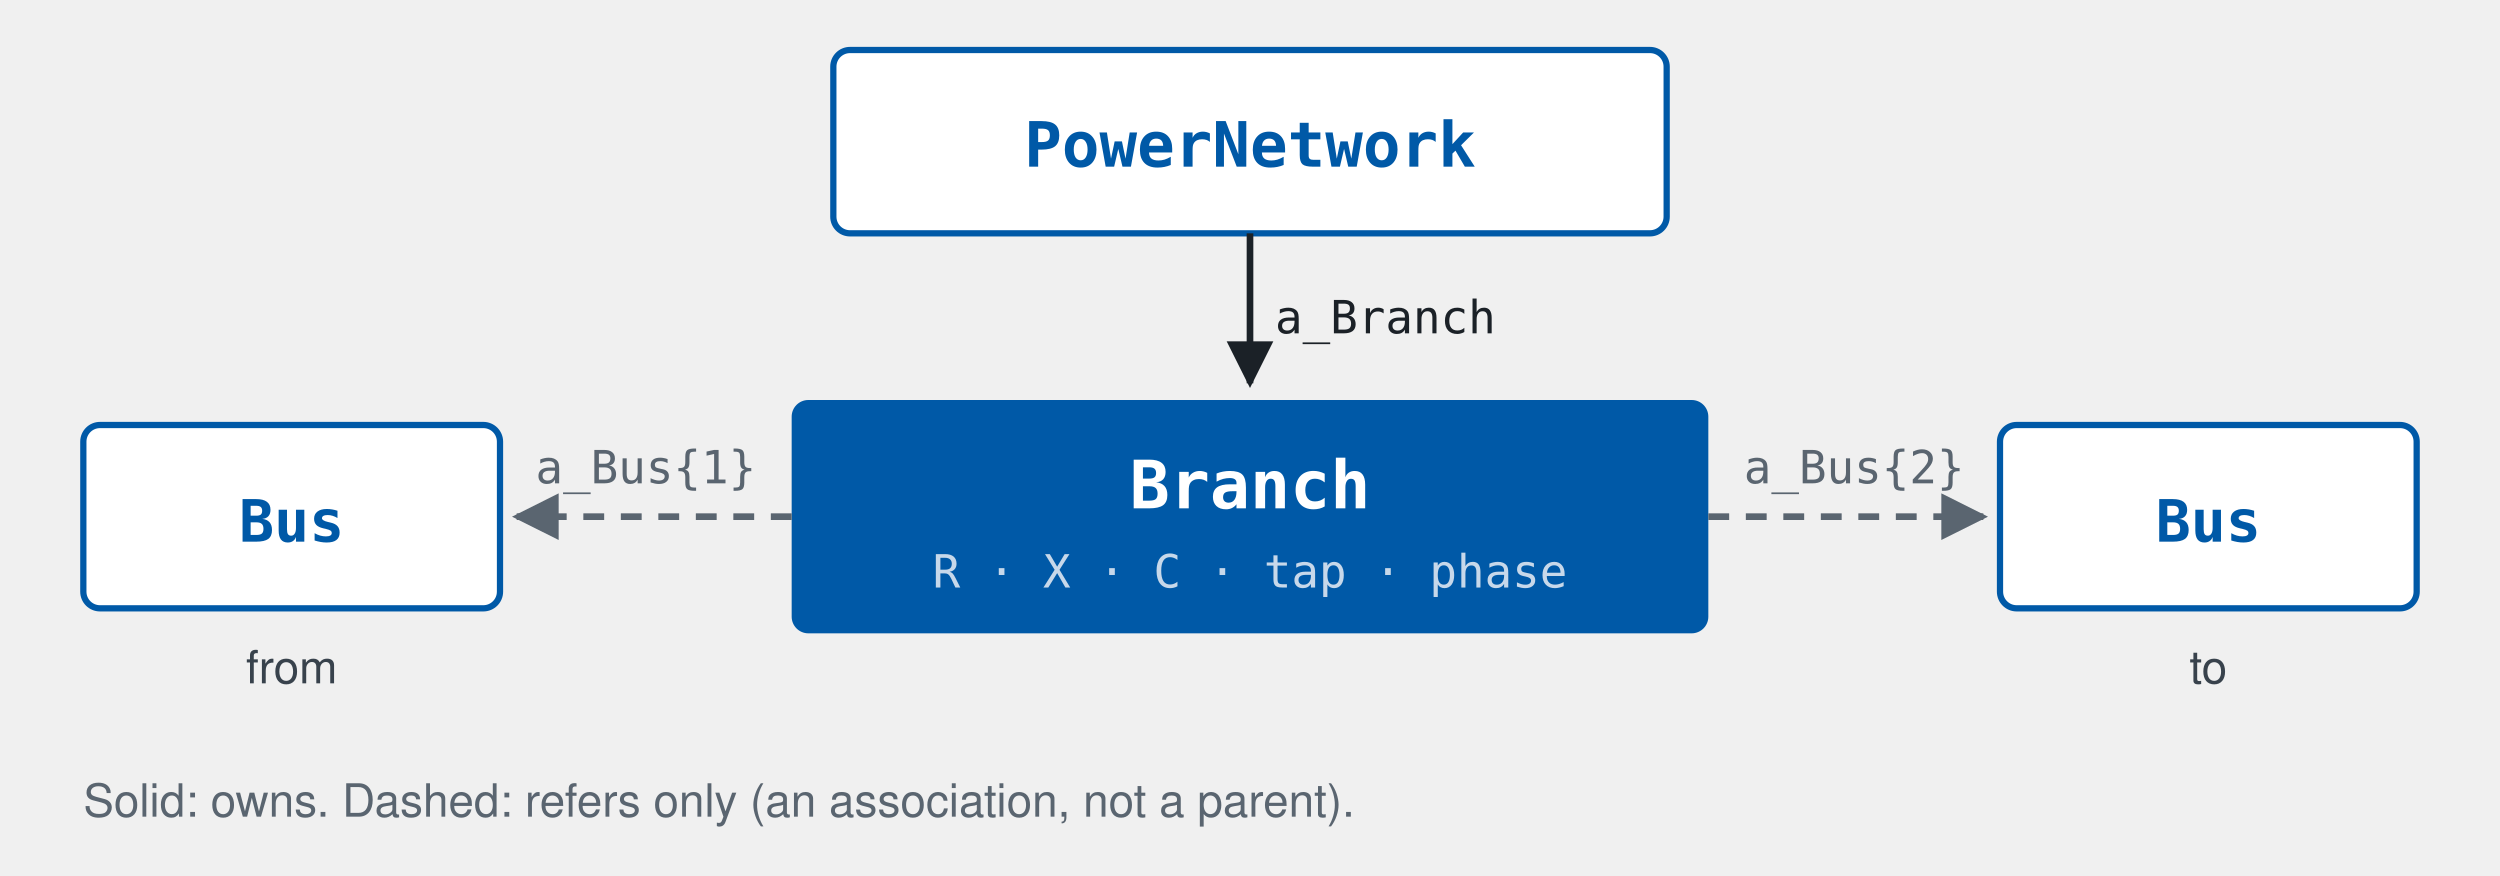
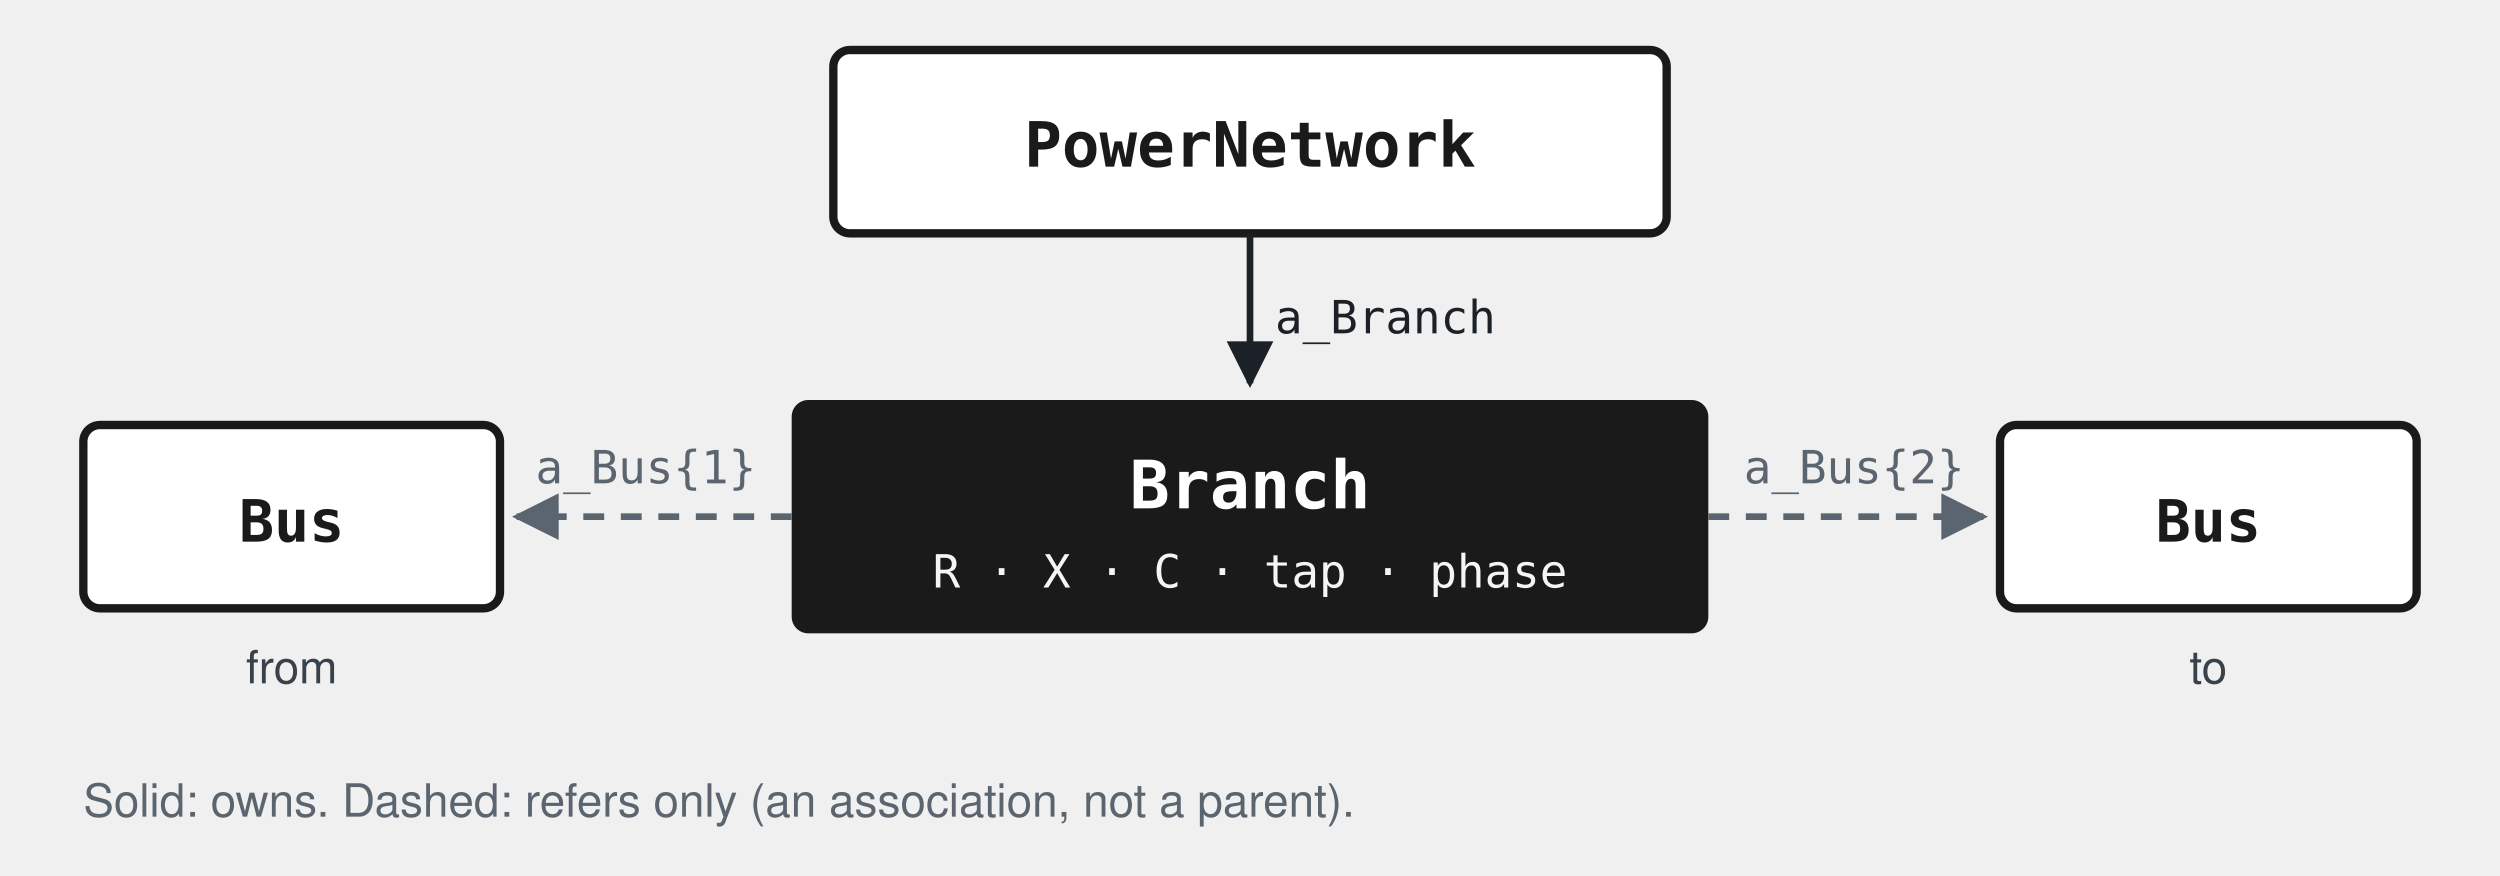
<svg xmlns="http://www.w3.org/2000/svg" font-family="-apple-system, BlinkMacSystemFont, 'Segoe UI', Helvetica, Arial, sans-serif" viewBox="0 0 600 210" role="img">
  <defs>
    <marker id="cl-ah" viewBox="0 0 10 10" refX="9" refY="5" markerWidth="7" markerHeight="7" orient="auto-start-reverse">
      <path d="M0 0L10 5L0 10z" style="fill:#1B2127" />
    </marker>
    <marker id="cl-ah-m" viewBox="0 0 10 10" refX="9" refY="5" markerWidth="7" markerHeight="7" orient="auto-start-reverse">
      <path d="M0 0L10 5L0 10z" style="fill:#5A6570" />
    </marker>
  </defs>
-   <rect x="200" y="12" width="200" height="44" rx="4" stroke-width="1.5" style="fill:#FFFFFF; stroke:#0059A7" />
-   <text x="300" y="40" text-anchor="middle" font-size="15" font-weight="bold" font-family="ui-monospace, SFMono-Regular, Menlo, Consolas, monospace" style="fill:#0059A7">PowerNetwork</text>
+   <rect x="200" y="12" width="200" height="44" rx="4" stroke-width="2" style="fill:#FFFFFF; stroke:#1A1A1A" />
+   <text x="300" y="40" text-anchor="middle" font-size="15" font-weight="bold" font-family="ui-monospace, SFMono-Regular, Menlo, Consolas, monospace" style="fill:#1A1A1A">PowerNetwork</text>
  <path d="M300 56V92" fill="none" stroke-width="1.6" marker-end="url(#cl-ah)" style="stroke:#1B2127" />
  <text x="306" y="80" font-size="11" font-family="ui-monospace, SFMono-Regular, Menlo, Consolas, monospace" style="fill:#1B2127">a_Branch</text>
-   <rect x="190" y="96" width="220" height="56" rx="4" style="fill:#0059A7" />
+   <rect x="190" y="96" width="220" height="56" rx="4" style="fill:#1A1A1A" />
  <text x="300" y="122" text-anchor="middle" font-size="16" font-weight="bold" font-family="ui-monospace, SFMono-Regular, Menlo, Consolas, monospace" style="fill:#FFFFFF">Branch</text>
-   <text x="300" y="141" text-anchor="middle" font-size="11" font-family="ui-monospace, SFMono-Regular, Menlo, Consolas, monospace" style="fill:#C7D8EA">R · X · C · tap · phase</text>
-   <rect x="20" y="102" width="100" height="44" rx="4" stroke-width="1.5" style="fill:#FFFFFF; stroke:#0059A7" />
-   <text x="70" y="130" text-anchor="middle" font-size="14" font-weight="bold" font-family="ui-monospace, SFMono-Regular, Menlo, Consolas, monospace" style="fill:#0059A7">Bus</text>
-   <rect x="480" y="102" width="100" height="44" rx="4" stroke-width="1.5" style="fill:#FFFFFF; stroke:#0059A7" />
-   <text x="530" y="130" text-anchor="middle" font-size="14" font-weight="bold" font-family="ui-monospace, SFMono-Regular, Menlo, Consolas, monospace" style="fill:#0059A7">Bus</text>
+   <text x="300" y="141" text-anchor="middle" font-size="11" font-family="ui-monospace, SFMono-Regular, Menlo, Consolas, monospace" style="fill:#F5F5F4">R · X · C · tap · phase</text>
+   <rect x="20" y="102" width="100" height="44" rx="4" stroke-width="2" style="fill:#FFFFFF; stroke:#1A1A1A" />
+   <text x="70" y="130" text-anchor="middle" font-size="14" font-weight="bold" font-family="ui-monospace, SFMono-Regular, Menlo, Consolas, monospace" style="fill:#1A1A1A">Bus</text>
+   <rect x="480" y="102" width="100" height="44" rx="4" stroke-width="2" style="fill:#FFFFFF; stroke:#1A1A1A" />
+   <text x="530" y="130" text-anchor="middle" font-size="14" font-weight="bold" font-family="ui-monospace, SFMono-Regular, Menlo, Consolas, monospace" style="fill:#1A1A1A">Bus</text>
  <path d="M190 124H124" fill="none" stroke-width="1.6" stroke-dasharray="5 4" marker-end="url(#cl-ah-m)" style="stroke:#5A6570" />
  <path d="M410 124H476" fill="none" stroke-width="1.6" stroke-dasharray="5 4" marker-end="url(#cl-ah-m)" style="stroke:#5A6570" />
  <text x="155" y="116" text-anchor="middle" font-size="11" font-family="ui-monospace, SFMono-Regular, Menlo, Consolas, monospace" style="fill:#5A6570">a_Bus{1}</text>
  <text x="445" y="116" text-anchor="middle" font-size="11" font-family="ui-monospace, SFMono-Regular, Menlo, Consolas, monospace" style="fill:#5A6570">a_Bus{2}</text>
  <text x="70" y="164" text-anchor="middle" font-size="11" style="fill:#38424C">from</text>
  <text x="530" y="164" text-anchor="middle" font-size="11" style="fill:#38424C">to</text>
  <text x="20" y="196" font-size="11" style="fill:#5A6570">Solid: owns. Dashed: refers only (an association, not a parent).</text>
</svg>
